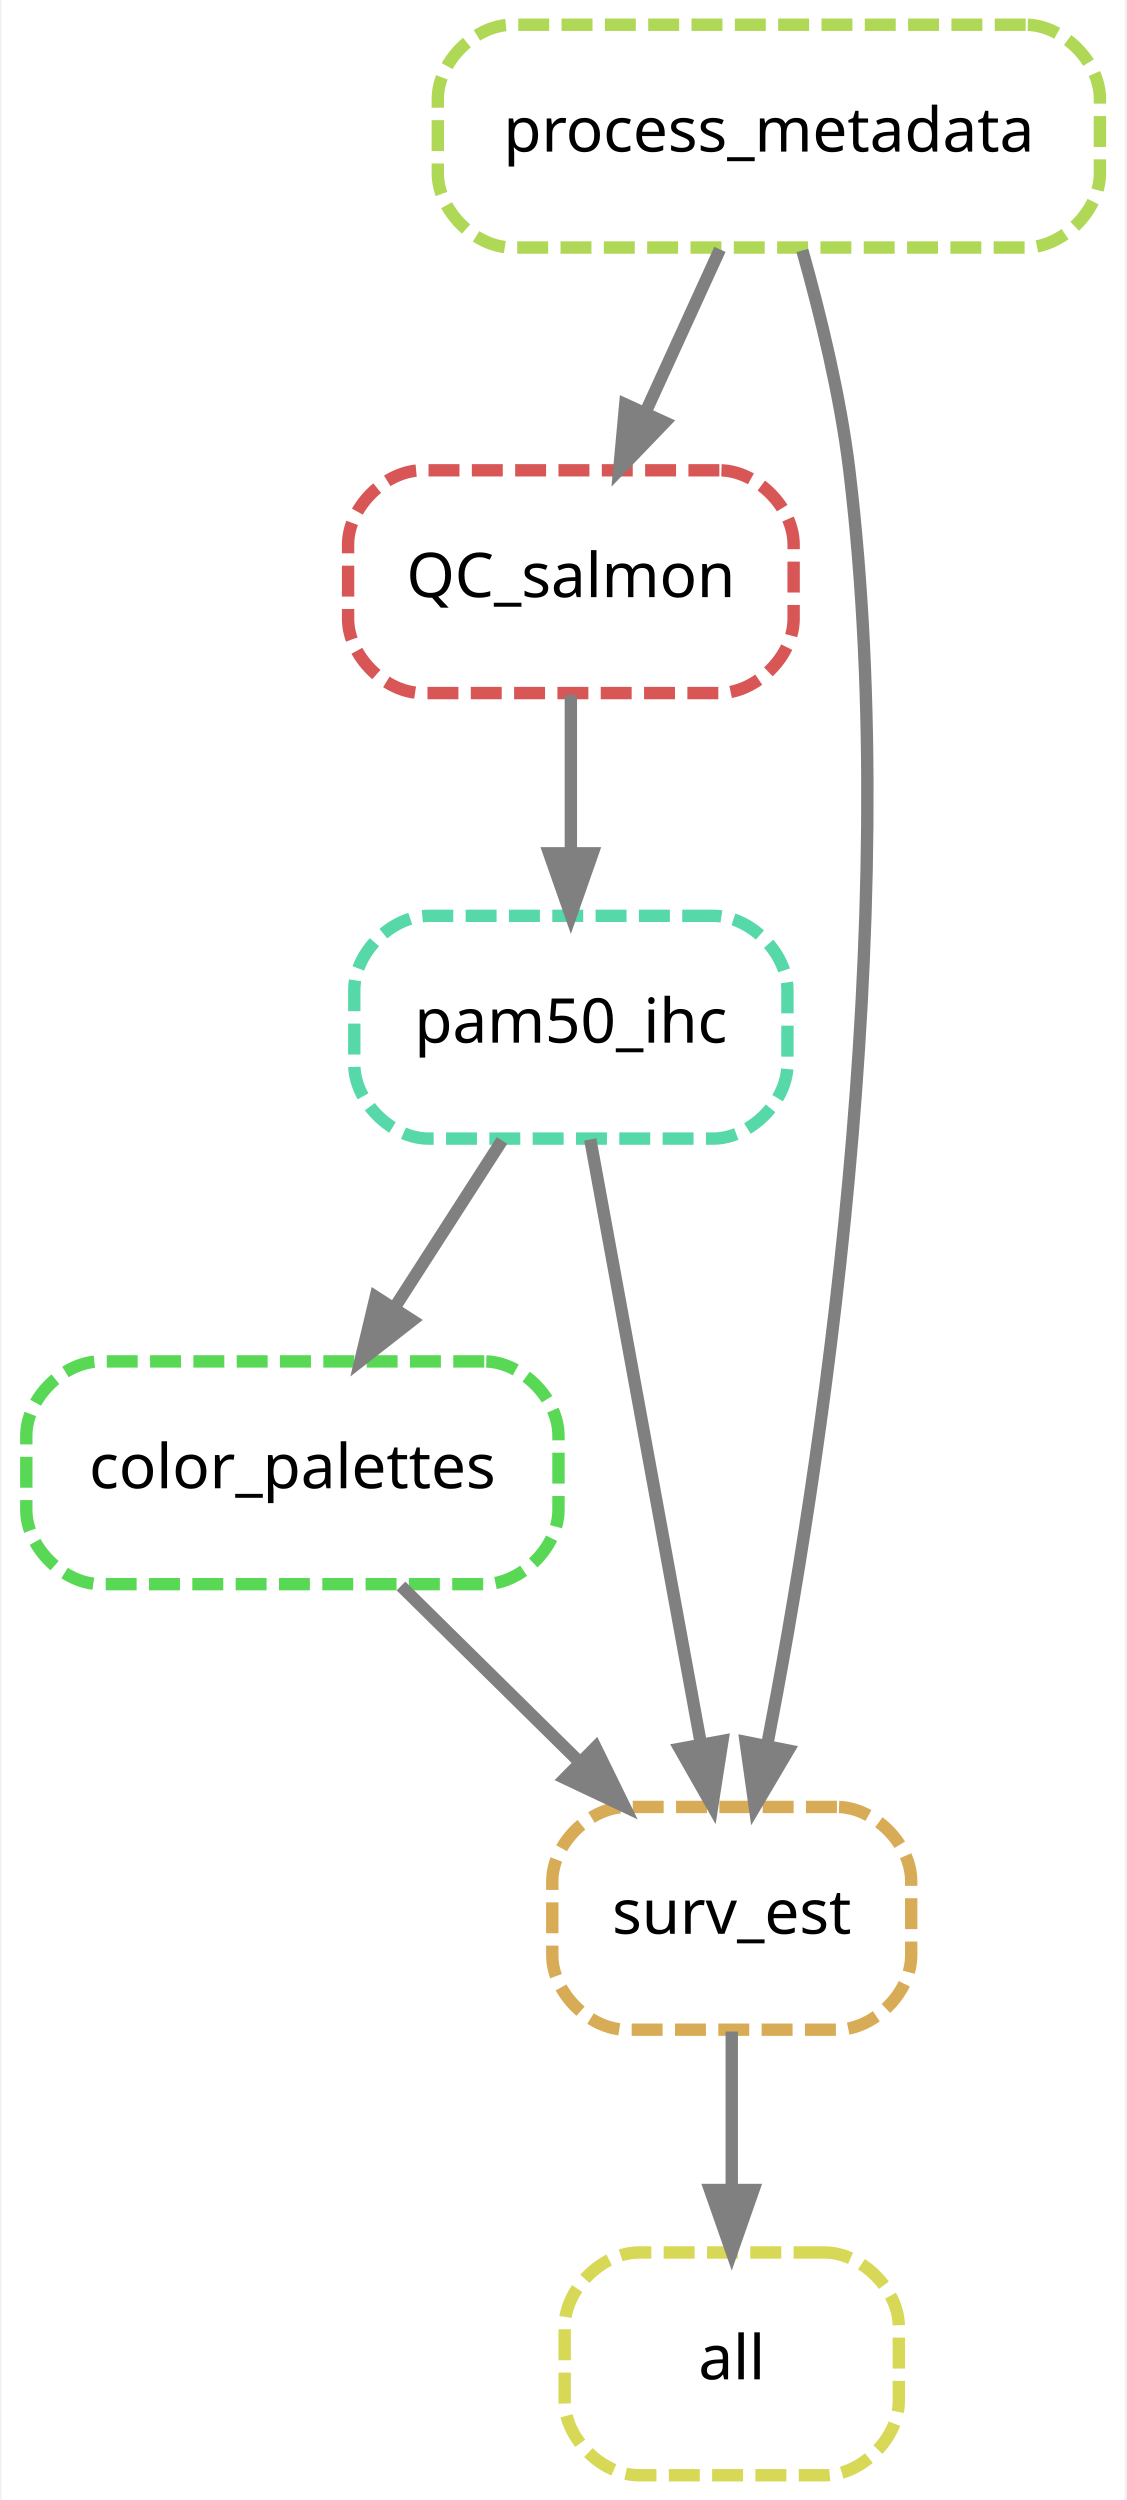
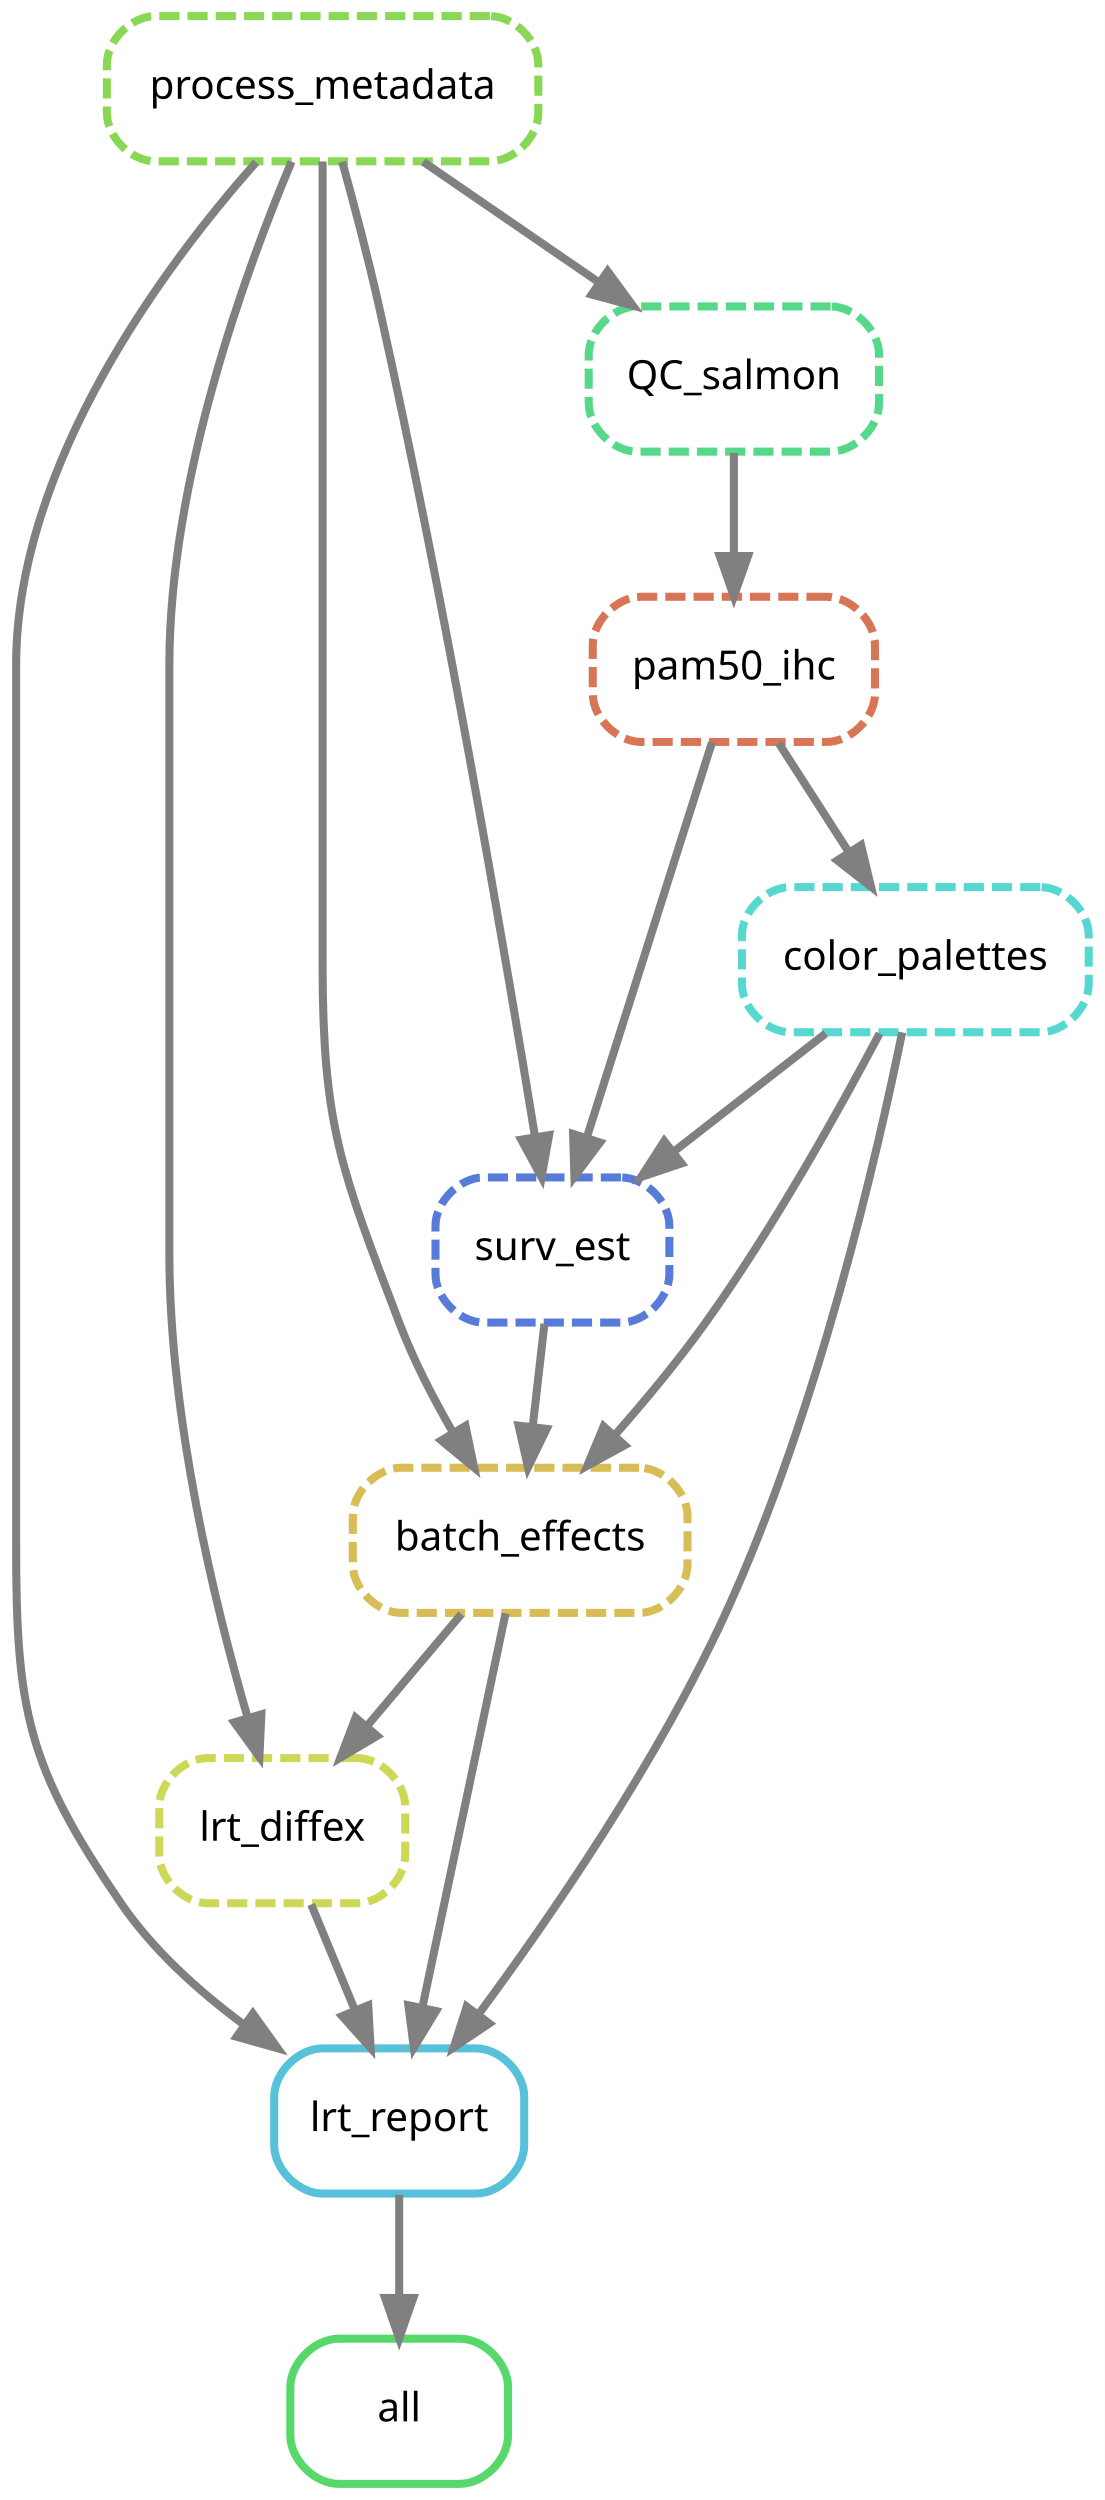
- <svg xmlns="http://www.w3.org/2000/svg" width="182pt" height="404pt" viewBox="0.00 0.00 181.50 404.00">
-   <g id="graph0" class="graph" transform="scale(1 1) rotate(0) translate(4 400)">
-     <polygon fill="white" stroke="transparent" points="-4,4 -4,-400 177.5,-400 177.5,4 -4,4" />
+ <svg xmlns="http://www.w3.org/2000/svg" width="274pt" height="620pt" viewBox="0.00 0.00 274.00 620.00">
+   <g id="graph0" class="graph" transform="scale(1 1) rotate(0) translate(4 616)">
+     <polygon fill="white" stroke="transparent" points="-4,4 -4,-616 270,-616 270,4 -4,4" />
    <g id="node1" class="node">
-       <path fill="none" stroke="#d6d856" stroke-width="2" stroke-dasharray="5,2" d="M129,-36C129,-36 99,-36 99,-36 93,-36 87,-30 87,-24 87,-24 87,-12 87,-12 87,-6 93,0 99,0 99,0 129,0 129,0 135,0 141,-6 141,-12 141,-12 141,-24 141,-24 141,-30 135,-36 129,-36" />
-       <text text-anchor="middle" x="114" y="-15.5" font-family="sans" font-size="10.00">all</text>
+       <path fill="none" stroke="#d87556" stroke-width="2" stroke-dasharray="5,2" d="M201,-468C201,-468 155,-468 155,-468 149,-468 143,-462 143,-456 143,-456 143,-444 143,-444 143,-438 149,-432 155,-432 155,-432 201,-432 201,-432 207,-432 213,-438 213,-444 213,-444 213,-456 213,-456 213,-462 207,-468 201,-468" />
+       <text text-anchor="middle" x="178" y="-447.5" font-family="sans" font-size="10.00">pam50_ihc</text>
+     </g>
+     <g id="node5" class="node">
+       <path fill="none" stroke="#56d8d0" stroke-width="2" stroke-dasharray="5,2" d="M254,-396C254,-396 192,-396 192,-396 186,-396 180,-390 180,-384 180,-384 180,-372 180,-372 180,-366 186,-360 192,-360 192,-360 254,-360 254,-360 260,-360 266,-366 266,-372 266,-372 266,-384 266,-384 266,-390 260,-396 254,-396" />
+       <text text-anchor="middle" x="223" y="-375.5" font-family="sans" font-size="10.00">color_palettes</text>
+     </g>
+     <g id="edge5" class="edge">
+       <path fill="none" stroke="grey" stroke-width="2" d="M189.12,-431.7C194.36,-423.56 200.7,-413.69 206.48,-404.7" />
+       <polygon fill="grey" stroke="grey" stroke-width="2" points="209.54,-406.41 212,-396.1 203.65,-402.62 209.54,-406.41" />
+     </g>
+     <g id="node7" class="node">
+       <path fill="none" stroke="#567bd8" stroke-width="2" stroke-dasharray="5,2" d="M150,-324C150,-324 116,-324 116,-324 110,-324 104,-318 104,-312 104,-312 104,-300 104,-300 104,-294 110,-288 116,-288 116,-288 150,-288 150,-288 156,-288 162,-294 162,-300 162,-300 162,-312 162,-312 162,-318 156,-324 150,-324" />
+       <text text-anchor="middle" x="133" y="-303.5" font-family="sans" font-size="10.00">surv_est</text>
+     </g>
+     <g id="edge10" class="edge">
+       <path fill="none" stroke="grey" stroke-width="2" d="M172.57,-431.87C164.87,-407.56 150.69,-362.82 141.56,-334.01" />
+       <polygon fill="grey" stroke="grey" stroke-width="2" points="144.8,-332.66 138.45,-324.19 138.13,-334.78 144.8,-332.66" />
    </g>
    <g id="node2" class="node">
-       <path fill="none" stroke="#d85656" stroke-width="2" stroke-dasharray="5,2" d="M112,-324C112,-324 64,-324 64,-324 58,-324 52,-318 52,-312 52,-312 52,-300 52,-300 52,-294 58,-288 64,-288 64,-288 112,-288 112,-288 118,-288 124,-294 124,-300 124,-300 124,-312 124,-312 124,-318 118,-324 112,-324" />
-       <text text-anchor="middle" x="88" y="-303.5" font-family="sans" font-size="10.00">QC_salmon</text>
+       <path fill="none" stroke="#88d856" stroke-width="2" stroke-dasharray="5,2" d="M117.5,-612C117.5,-612 34.5,-612 34.5,-612 28.5,-612 22.5,-606 22.5,-600 22.5,-600 22.5,-588 22.5,-588 22.5,-582 28.5,-576 34.5,-576 34.5,-576 117.5,-576 117.5,-576 123.5,-576 129.5,-582 129.5,-588 129.5,-588 129.5,-600 129.5,-600 129.5,-606 123.5,-612 117.5,-612" />
+       <text text-anchor="middle" x="76" y="-591.5" font-family="sans" font-size="10.00">process_metadata</text>
    </g>
-     <g id="node5" class="node">
-       <path fill="none" stroke="#56d8a9" stroke-width="2" stroke-dasharray="5,2" d="M111,-252C111,-252 65,-252 65,-252 59,-252 53,-246 53,-240 53,-240 53,-228 53,-228 53,-222 59,-216 65,-216 65,-216 111,-216 111,-216 117,-216 123,-222 123,-228 123,-228 123,-240 123,-240 123,-246 117,-252 111,-252" />
-       <text text-anchor="middle" x="88" y="-231.5" font-family="sans" font-size="10.00">pam50_ihc</text>
+     <g id="node4" class="node">
+       <path fill="none" stroke="#ced856" stroke-width="2" stroke-dasharray="5,2" d="M84.5,-180C84.5,-180 47.5,-180 47.5,-180 41.5,-180 35.5,-174 35.5,-168 35.5,-168 35.5,-156 35.5,-156 35.5,-150 41.5,-144 47.5,-144 47.5,-144 84.5,-144 84.5,-144 90.5,-144 96.5,-150 96.5,-156 96.5,-156 96.5,-168 96.5,-168 96.5,-174 90.5,-180 84.5,-180" />
+       <text text-anchor="middle" x="66" y="-159.5" font-family="sans" font-size="10.00">lrt_diffex</text>
    </g>
    <g id="edge4" class="edge">
-       <path fill="none" stroke="grey" stroke-width="2" d="M88,-287.7C88,-279.98 88,-270.71 88,-262.11" />
-       <polygon fill="grey" stroke="grey" stroke-width="2" points="91.5,-262.1 88,-252.1 84.5,-262.1 91.5,-262.1" />
+       <path fill="none" stroke="grey" stroke-width="2" d="M68.31,-575.91C57.21,-549.62 38,-497.45 38,-451 38,-451 38,-451 38,-305 38,-264.27 49.23,-218.19 57.46,-189.86" />
+       <polygon fill="grey" stroke="grey" stroke-width="2" points="60.82,-190.86 60.33,-180.27 54.11,-188.85 60.82,-190.86" />
+     </g>
+     <g id="node6" class="node">
+       <path fill="none" stroke="#56c1d8" stroke-width="2" d="M114,-108C114,-108 76,-108 76,-108 70,-108 64,-102 64,-96 64,-96 64,-84 64,-84 64,-78 70,-72 76,-72 76,-72 114,-72 114,-72 120,-72 126,-78 126,-84 126,-84 126,-96 126,-96 126,-102 120,-108 114,-108" />
+       <text text-anchor="middle" x="95" y="-87.5" font-family="sans" font-size="10.00">lrt_report</text>
+     </g>
+     <g id="edge9" class="edge">
+       <path fill="none" stroke="grey" stroke-width="2" d="M59.51,-575.77C37.16,-550.53 0,-501.05 0,-451 0,-451 0,-451 0,-233 0,-191.79 2.73,-178.01 26,-144 33.95,-132.38 45.26,-122.19 56.43,-113.93" />
+       <polygon fill="grey" stroke="grey" stroke-width="2" points="58.71,-116.61 64.89,-108.01 54.69,-110.88 58.71,-116.61" />
+     </g>
+     <g id="edge12" class="edge">
+       <path fill="none" stroke="grey" stroke-width="2" d="M80.87,-575.89C83.73,-565.55 87.3,-552.07 90,-540 106.58,-465.99 121.58,-377.73 128.68,-334.13" />
+       <polygon fill="grey" stroke="grey" stroke-width="2" points="132.17,-334.48 130.31,-324.05 125.26,-333.36 132.17,-334.48" />
+     </g>
+     <g id="node8" class="node">
+       <path fill="none" stroke="#d8bc56" stroke-width="2" stroke-dasharray="5,2" d="M154.5,-252C154.5,-252 95.5,-252 95.5,-252 89.5,-252 83.5,-246 83.5,-240 83.5,-240 83.5,-228 83.5,-228 83.5,-222 89.5,-216 95.5,-216 95.5,-216 154.5,-216 154.5,-216 160.5,-216 166.5,-222 166.5,-228 166.5,-228 166.5,-240 166.5,-240 166.5,-246 160.5,-252 154.5,-252" />
+       <text text-anchor="middle" x="125" y="-231.5" font-family="sans" font-size="10.00">batch_effects</text>
+     </g>
+     <g id="edge15" class="edge">
+       <path fill="none" stroke="grey" stroke-width="2" d="M76,-575.95C76,-549.29 76,-496.11 76,-451 76,-451 76,-451 76,-377 76,-336.55 80.65,-325.82 95,-288 98.53,-278.71 103.51,-269.09 108.4,-260.65" />
+       <polygon fill="grey" stroke="grey" stroke-width="2" points="111.44,-262.38 113.6,-252.01 105.44,-258.77 111.44,-262.38" />
+     </g>
+     <g id="node9" class="node">
+       <path fill="none" stroke="#56d88a" stroke-width="2" stroke-dasharray="5,2" d="M202,-540C202,-540 154,-540 154,-540 148,-540 142,-534 142,-528 142,-528 142,-516 142,-516 142,-510 148,-504 154,-504 154,-504 202,-504 202,-504 208,-504 214,-510 214,-516 214,-516 214,-528 214,-528 214,-534 208,-540 202,-540" />
+       <text text-anchor="middle" x="178" y="-519.5" font-family="sans" font-size="10.00">QC_salmon</text>
+     </g>
+     <g id="edge16" class="edge">
+       <path fill="none" stroke="grey" stroke-width="2" d="M100.95,-575.88C114.04,-566.89 130.26,-555.76 144.44,-546.03" />
+       <polygon fill="grey" stroke="grey" stroke-width="2" points="146.69,-548.73 152.95,-540.19 142.73,-542.96 146.69,-548.73" />
    </g>
    <g id="node3" class="node">
-       <path fill="none" stroke="#afd856" stroke-width="2" stroke-dasharray="5,2" d="M161.5,-396C161.5,-396 78.5,-396 78.5,-396 72.5,-396 66.5,-390 66.5,-384 66.5,-384 66.5,-372 66.5,-372 66.5,-366 72.5,-360 78.5,-360 78.5,-360 161.5,-360 161.5,-360 167.5,-360 173.5,-366 173.5,-372 173.5,-372 173.5,-384 173.5,-384 173.5,-390 167.5,-396 161.5,-396" />
-       <text text-anchor="middle" x="120" y="-375.5" font-family="sans" font-size="10.00">process_metadata</text>
+       <path fill="none" stroke="#56d86b" stroke-width="2" d="M110,-36C110,-36 80,-36 80,-36 74,-36 68,-30 68,-24 68,-24 68,-12 68,-12 68,-6 74,0 80,0 80,0 110,0 110,0 116,0 122,-6 122,-12 122,-12 122,-24 122,-24 122,-30 116,-36 110,-36" />
+       <text text-anchor="middle" x="95" y="-15.5" font-family="sans" font-size="10.00">all</text>
+     </g>
+     <g id="edge6" class="edge">
+       <path fill="none" stroke="grey" stroke-width="2" d="M73.17,-143.7C76.43,-135.81 80.37,-126.3 84,-117.55" />
+       <polygon fill="grey" stroke="grey" stroke-width="2" points="87.32,-118.68 87.91,-108.1 80.85,-116 87.32,-118.68" />
+     </g>
+     <g id="edge7" class="edge">
+       <path fill="none" stroke="grey" stroke-width="2" d="M219.74,-359.97C213.61,-329.94 198.92,-266.03 176,-216 159.14,-179.2 132.61,-140.66 114.54,-116.28" />
+       <polygon fill="grey" stroke="grey" stroke-width="2" points="117.34,-114.17 108.54,-108.27 111.74,-118.37 117.34,-114.17" />
+     </g>
+     <g id="edge11" class="edge">
+       <path fill="none" stroke="grey" stroke-width="2" d="M200.75,-359.7C189.42,-350.88 175.47,-340.03 163.18,-330.47" />
+       <polygon fill="grey" stroke="grey" stroke-width="2" points="165.03,-327.48 154.99,-324.1 160.74,-333.01 165.03,-327.48" />
+     </g>
+     <g id="edge13" class="edge">
+       <path fill="none" stroke="grey" stroke-width="2" d="M214.13,-359.68C204.43,-341.31 187.99,-311.71 171,-288 164.15,-278.45 155.94,-268.57 148.35,-259.96" />
+       <polygon fill="grey" stroke="grey" stroke-width="2" points="150.91,-257.57 141.62,-252.47 145.7,-262.25 150.91,-257.57" />
    </g>
    <g id="edge2" class="edge">
-       <path fill="none" stroke="grey" stroke-width="2" d="M112.09,-359.7C108.45,-351.73 104.05,-342.1 100.01,-333.26" />
-       <polygon fill="grey" stroke="grey" stroke-width="2" points="103.16,-331.74 95.82,-324.1 96.79,-334.65 103.16,-331.74" />
+       <path fill="none" stroke="grey" stroke-width="2" d="M95,-71.7C95,-63.98 95,-54.71 95,-46.11" />
+       <polygon fill="grey" stroke="grey" stroke-width="2" points="98.5,-46.1 95,-36.1 91.5,-46.1 98.5,-46.1" />
    </g>
-     <g id="node6" class="node">
-       <path fill="none" stroke="#d8ac56" stroke-width="2" stroke-dasharray="5,2" d="M131,-108C131,-108 97,-108 97,-108 91,-108 85,-102 85,-96 85,-96 85,-84 85,-84 85,-78 91,-72 97,-72 97,-72 131,-72 131,-72 137,-72 143,-78 143,-84 143,-84 143,-96 143,-96 143,-102 137,-108 131,-108" />
-       <text text-anchor="middle" x="114" y="-87.5" font-family="sans" font-size="10.00">surv_est</text>
-     </g>
-     <g id="edge6" class="edge">
-       <path fill="none" stroke="grey" stroke-width="2" d="M125.41,-359.53C128.3,-349.29 131.55,-336.04 133,-324 141.98,-249.71 128.17,-161.57 119.74,-118.07" />
-       <polygon fill="grey" stroke="grey" stroke-width="2" points="123.12,-117.12 117.73,-108 116.25,-118.49 123.12,-117.12" />
-     </g>
-     <g id="node4" class="node">
-       <path fill="none" stroke="#59d856" stroke-width="2" stroke-dasharray="5,2" d="M74,-180C74,-180 12,-180 12,-180 6,-180 0,-174 0,-168 0,-168 0,-156 0,-156 0,-150 6,-144 12,-144 12,-144 74,-144 74,-144 80,-144 86,-150 86,-156 86,-156 86,-168 86,-168 86,-174 80,-180 74,-180" />
-       <text text-anchor="middle" x="43" y="-159.5" font-family="sans" font-size="10.00">color_palettes</text>
-     </g>
-     <g id="edge7" class="edge">
-       <path fill="none" stroke="grey" stroke-width="2" d="M60.55,-143.7C69.23,-135.14 79.86,-124.66 89.35,-115.3" />
-       <polygon fill="grey" stroke="grey" stroke-width="2" points="91.99,-117.62 96.65,-108.1 87.07,-112.63 91.99,-117.62" />
+     <g id="edge14" class="edge">
+       <path fill="none" stroke="grey" stroke-width="2" d="M131.02,-287.7C130.14,-279.98 129.08,-270.71 128.1,-262.11" />
+       <polygon fill="grey" stroke="grey" stroke-width="2" points="131.57,-261.64 126.95,-252.1 124.61,-262.44 131.57,-261.64" />
    </g>
    <g id="edge3" class="edge">
-       <path fill="none" stroke="grey" stroke-width="2" d="M76.88,-215.7C71.64,-207.56 65.3,-197.69 59.52,-188.7" />
-       <polygon fill="grey" stroke="grey" stroke-width="2" points="62.35,-186.62 54,-180.1 56.46,-190.41 62.35,-186.62" />
+       <path fill="none" stroke="grey" stroke-width="2" d="M110.42,-215.7C103.34,-207.3 94.72,-197.07 86.95,-187.86" />
+       <polygon fill="grey" stroke="grey" stroke-width="2" points="89.54,-185.49 80.42,-180.1 84.19,-190.01 89.54,-185.49" />
    </g>
-     <g id="edge5" class="edge">
-       <path fill="none" stroke="grey" stroke-width="2" d="M91.14,-215.87C95.57,-191.67 103.71,-147.21 108.98,-118.39" />
-       <polygon fill="grey" stroke="grey" stroke-width="2" points="112.49,-118.66 110.85,-108.19 105.61,-117.4 112.49,-118.66" />
+     <g id="edge8" class="edge">
+       <path fill="none" stroke="grey" stroke-width="2" d="M121.38,-215.87C116.25,-191.56 106.79,-146.82 100.71,-118.01" />
+       <polygon fill="grey" stroke="grey" stroke-width="2" points="104.12,-117.25 98.63,-108.19 97.27,-118.7 104.12,-117.25" />
    </g>
    <g id="edge1" class="edge">
-       <path fill="none" stroke="grey" stroke-width="2" d="M114,-71.7C114,-63.98 114,-54.71 114,-46.11" />
-       <polygon fill="grey" stroke="grey" stroke-width="2" points="117.5,-46.1 114,-36.1 110.5,-46.1 117.5,-46.1" />
+       <path fill="none" stroke="grey" stroke-width="2" d="M178,-503.7C178,-495.98 178,-486.71 178,-478.11" />
+       <polygon fill="grey" stroke="grey" stroke-width="2" points="181.5,-478.1 178,-468.1 174.5,-478.1 181.5,-478.1" />
    </g>
  </g>
</svg>
